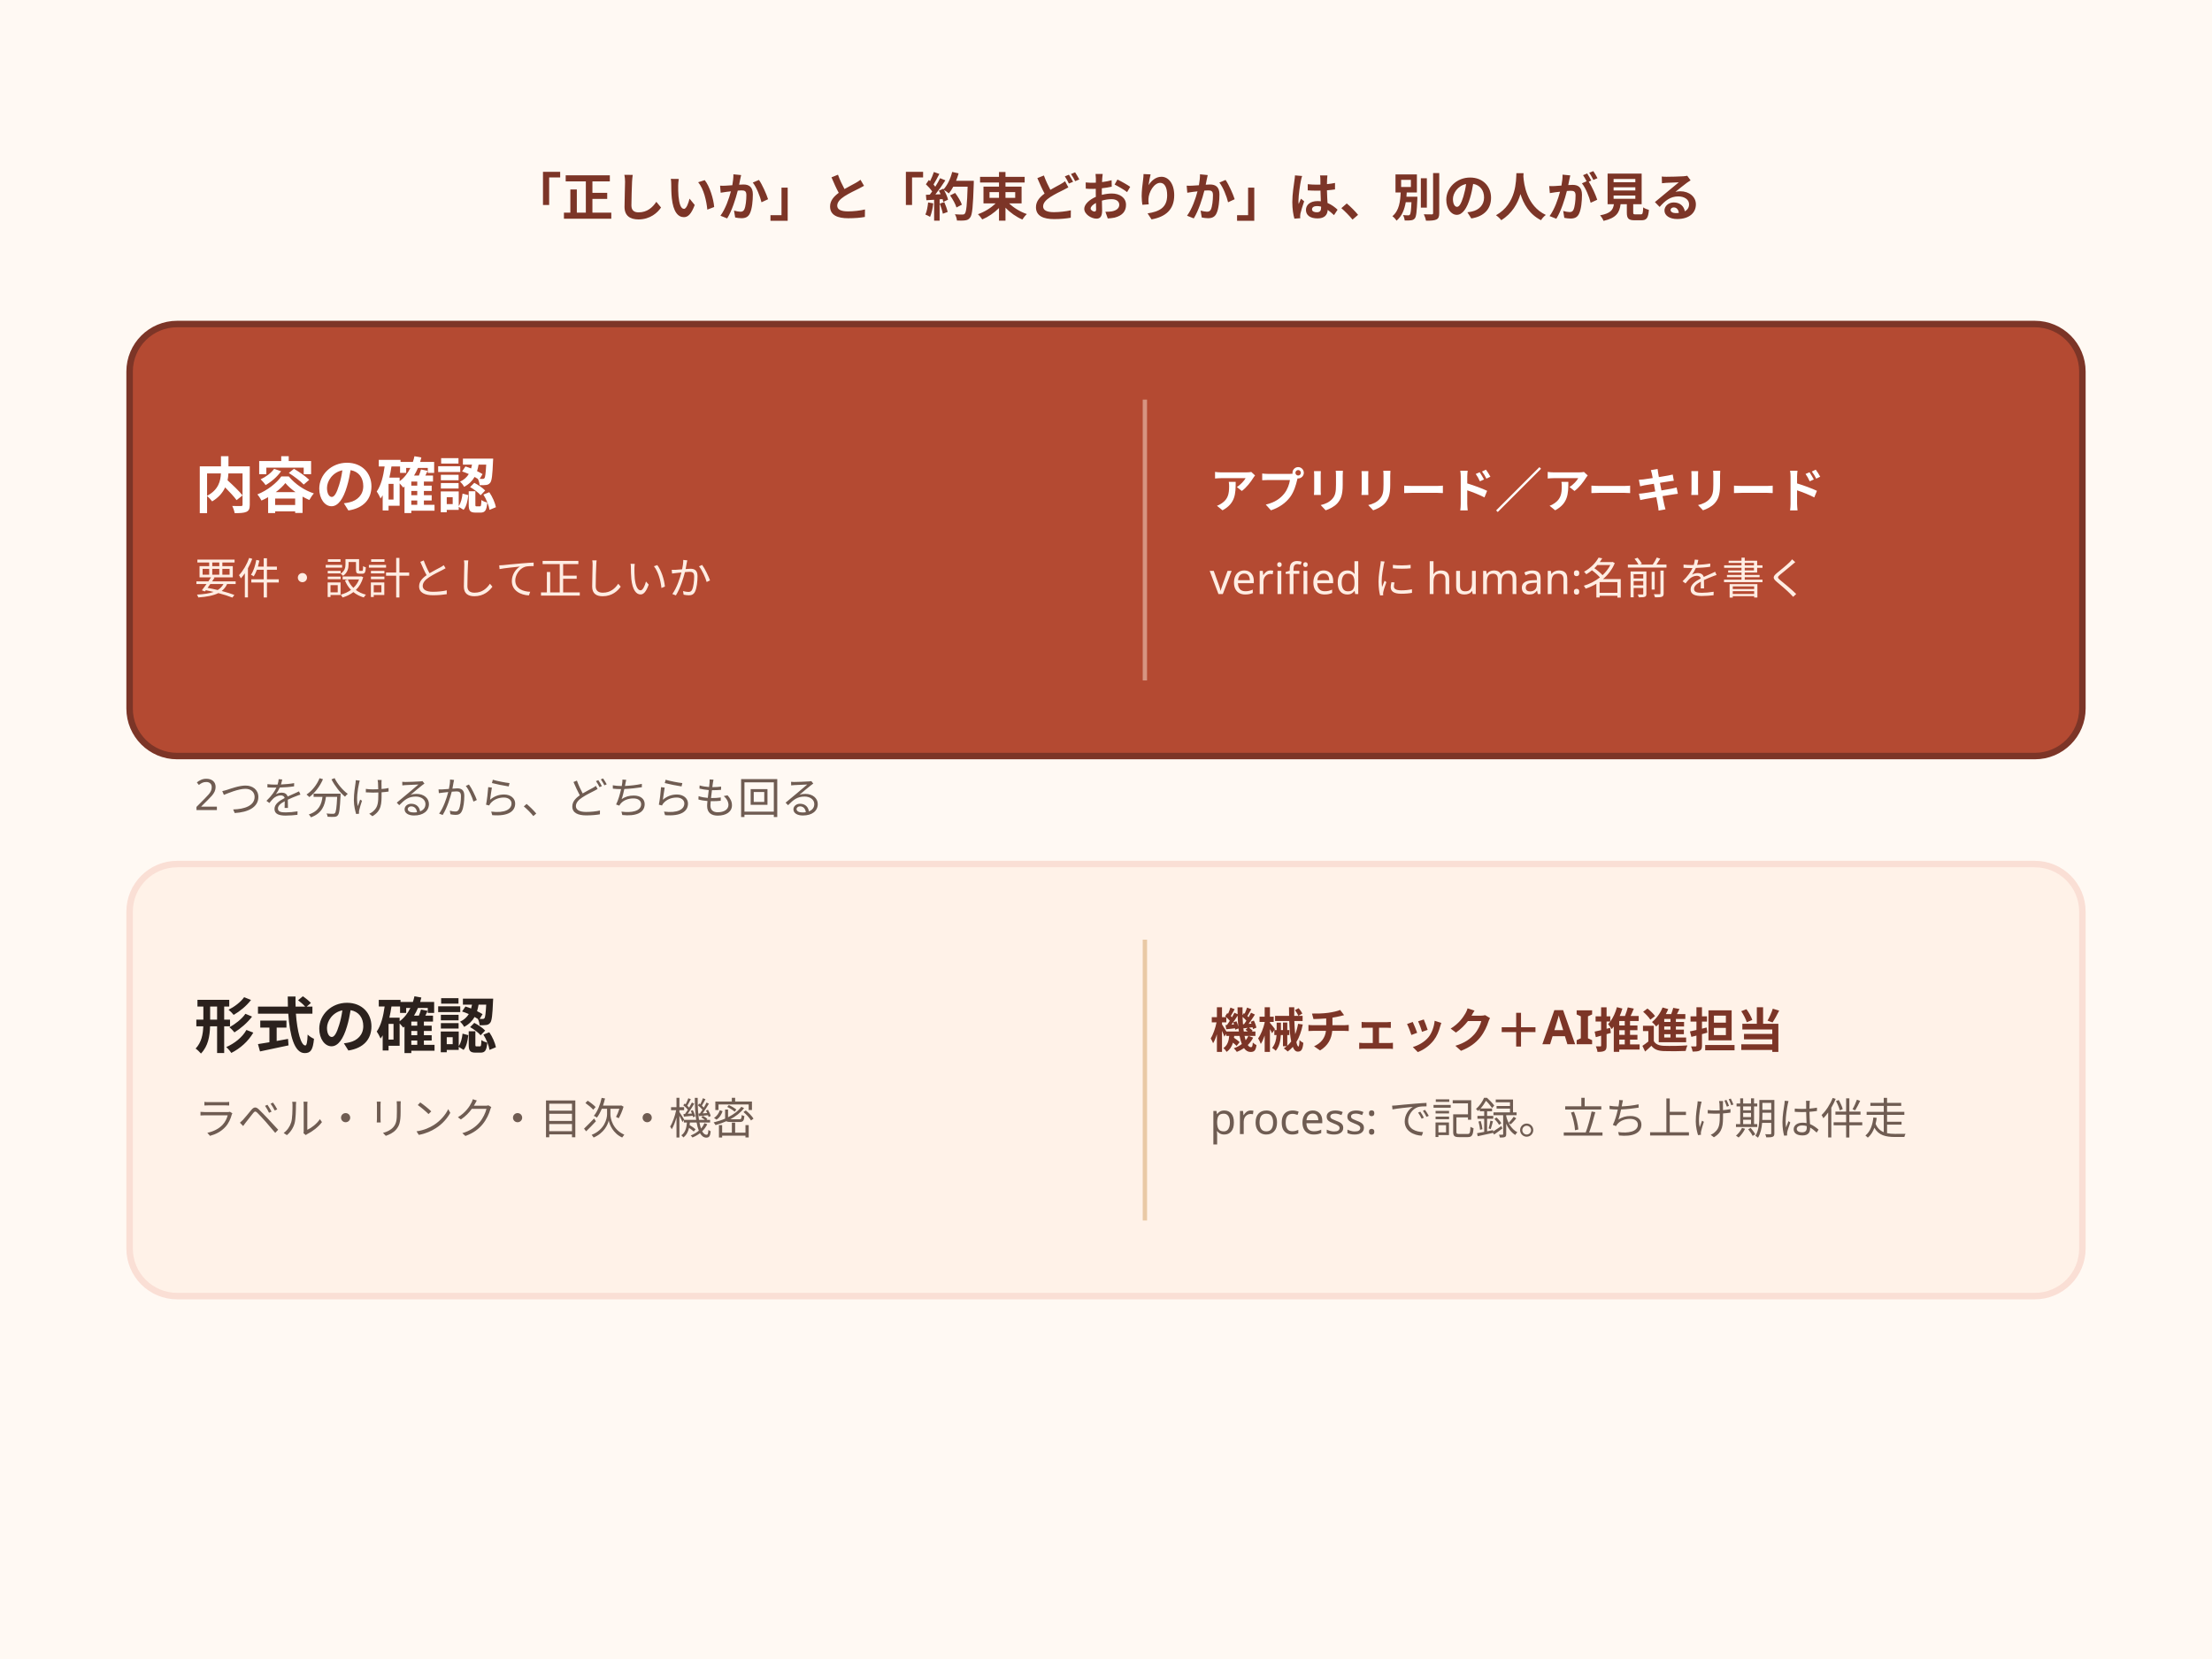
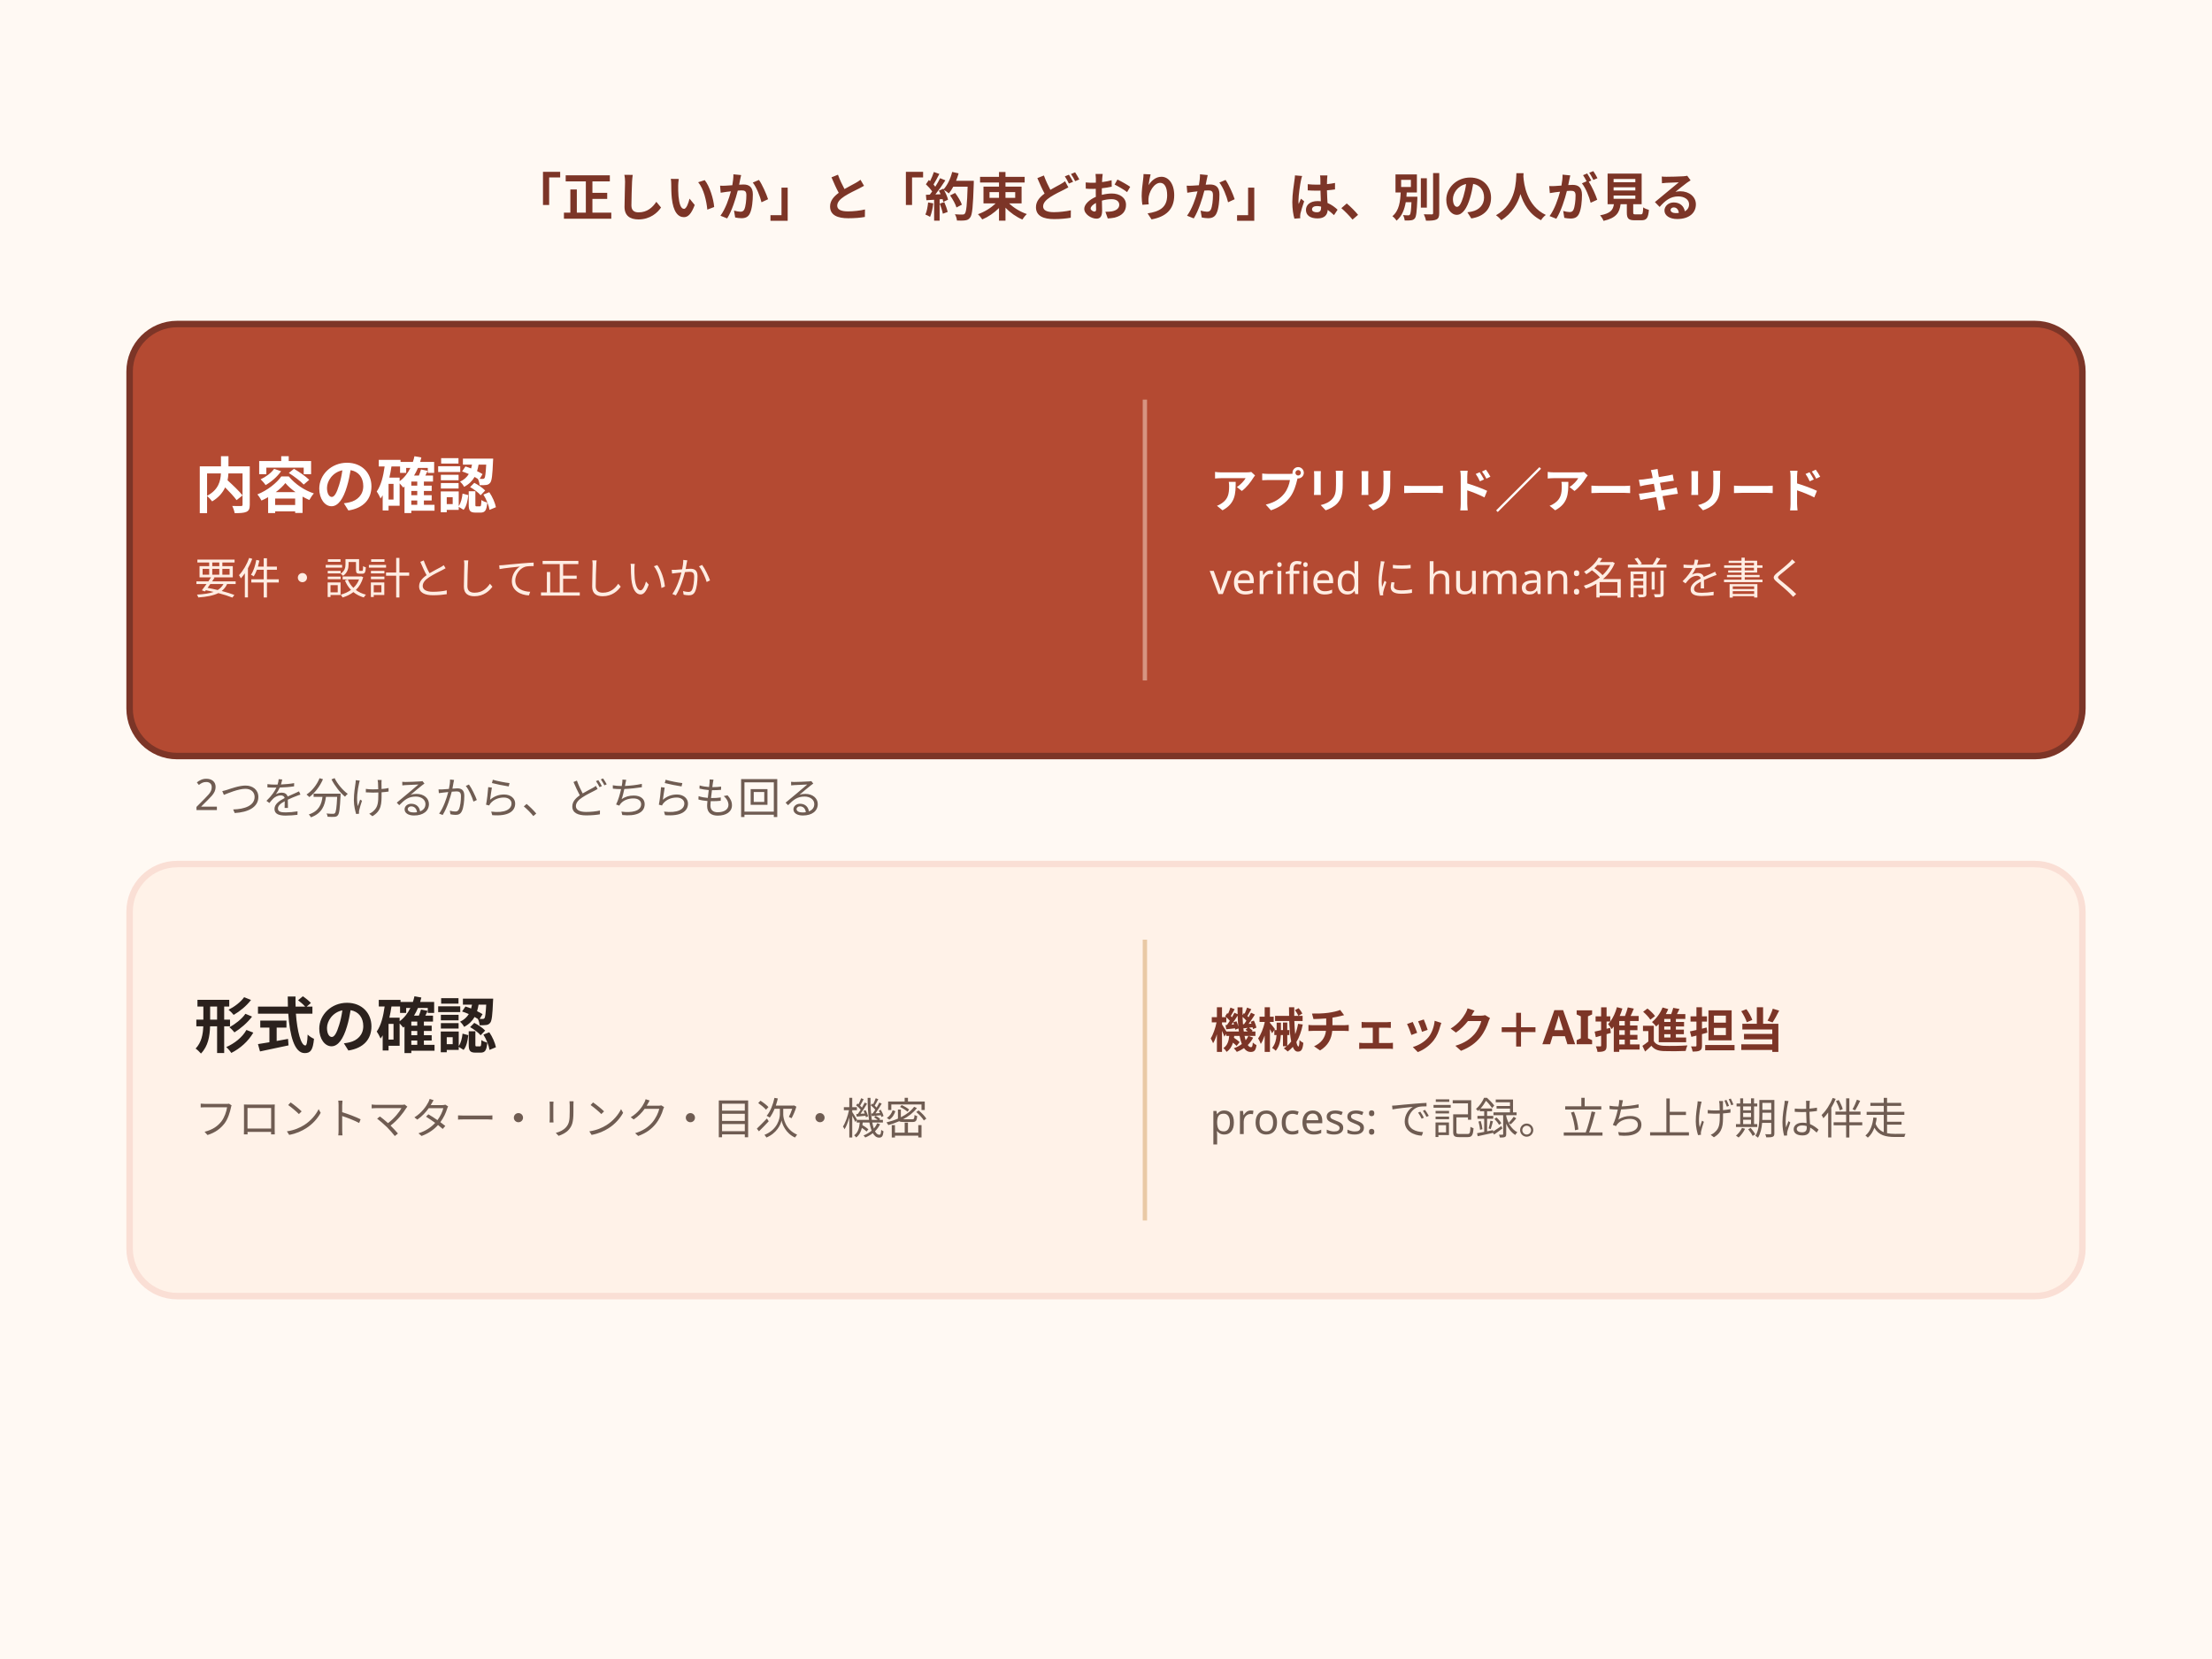
<svg xmlns="http://www.w3.org/2000/svg" width="1024" height="768" viewBox="0 0 1024 768">
  <rect width="1024" height="768" fill="#FFF9F3" />
  <text x="512" y="100" text-anchor="middle" font-family="Hiragino Sans, Hiragino Kaku Gothic ProN, sans-serif" font-size="24" font-weight="800" fill="#7C3527">「正しいか」と「約束どおりか」は、別の人が見る</text>
  <g id="layer-content">
    <rect x="60" y="150" width="904" height="200" rx="22" fill="#B44A32" stroke="#7C3527" stroke-width="3" />
    <line x1="530" y1="185" x2="530" y2="315" stroke="#FFEDE3" stroke-width="2" opacity="0.45" />
    <text x="90" y="235" font-family="Hiragino Sans, Hiragino Kaku Gothic ProN, sans-serif" font-size="28" font-weight="700" fill="#FFFFFF">内容の確認</text>
    <text x="90" y="275" font-family="Hiragino Sans, Hiragino Kaku Gothic ProN, sans-serif" font-size="20" fill="#FFEDE3">要件・設計として正しいか</text>
    <text x="560" y="235" font-family="Hiragino Sans, Hiragino Kaku Gothic ProN, sans-serif" font-size="22" font-weight="700" fill="#FFFFFF">アプリリード／アーキリード</text>
    <text x="560" y="275" font-family="Hiragino Sans, Hiragino Kaku Gothic ProN, sans-serif" font-size="20" fill="#FFEDE3">verified に human:名前 を書く</text>
  </g>
  <text x="90" y="375" font-family="Hiragino Sans, Hiragino Kaku Gothic ProN, sans-serif" font-size="20" fill="#6F5C52">2つを分けるから、どちらも回る</text>
  <g id="layer-format">
    <rect x="60" y="400" width="904" height="200" rx="22" fill="#FFF2E8" stroke="#FADFD5" stroke-width="3" />
    <line x1="530" y1="435" x2="530" y2="565" stroke="#C17A27" stroke-width="2" opacity="0.35" />
    <text x="90" y="485" font-family="Hiragino Sans, Hiragino Kaku Gothic ProN, sans-serif" font-size="28" font-weight="700" fill="#2B211D">形式の確認</text>
-     <text x="90" y="525" font-family="Hiragino Sans, Hiragino Kaku Gothic ProN, sans-serif" font-size="20" fill="#6F5C52">ラベル・リンク・目次・機密</text>
+     <text x="90" y="525" font-family="Hiragino Sans, Hiragino Kaku Gothic ProN, sans-serif" font-size="20" fill="#6F5C52">フロントマター・リンク・目次・機密</text>
    <text x="560" y="485" font-family="Hiragino Sans, Hiragino Kaku Gothic ProN, sans-serif" font-size="22" font-weight="700" fill="#7C3527">機械チェック＋AI推進担当</text>
    <text x="560" y="525" font-family="Hiragino Sans, Hiragino Kaku Gothic ProN, sans-serif" font-size="20" fill="#6F5C52">process: で記録。立ち上げ期は伴走</text>
  </g>
</svg>
